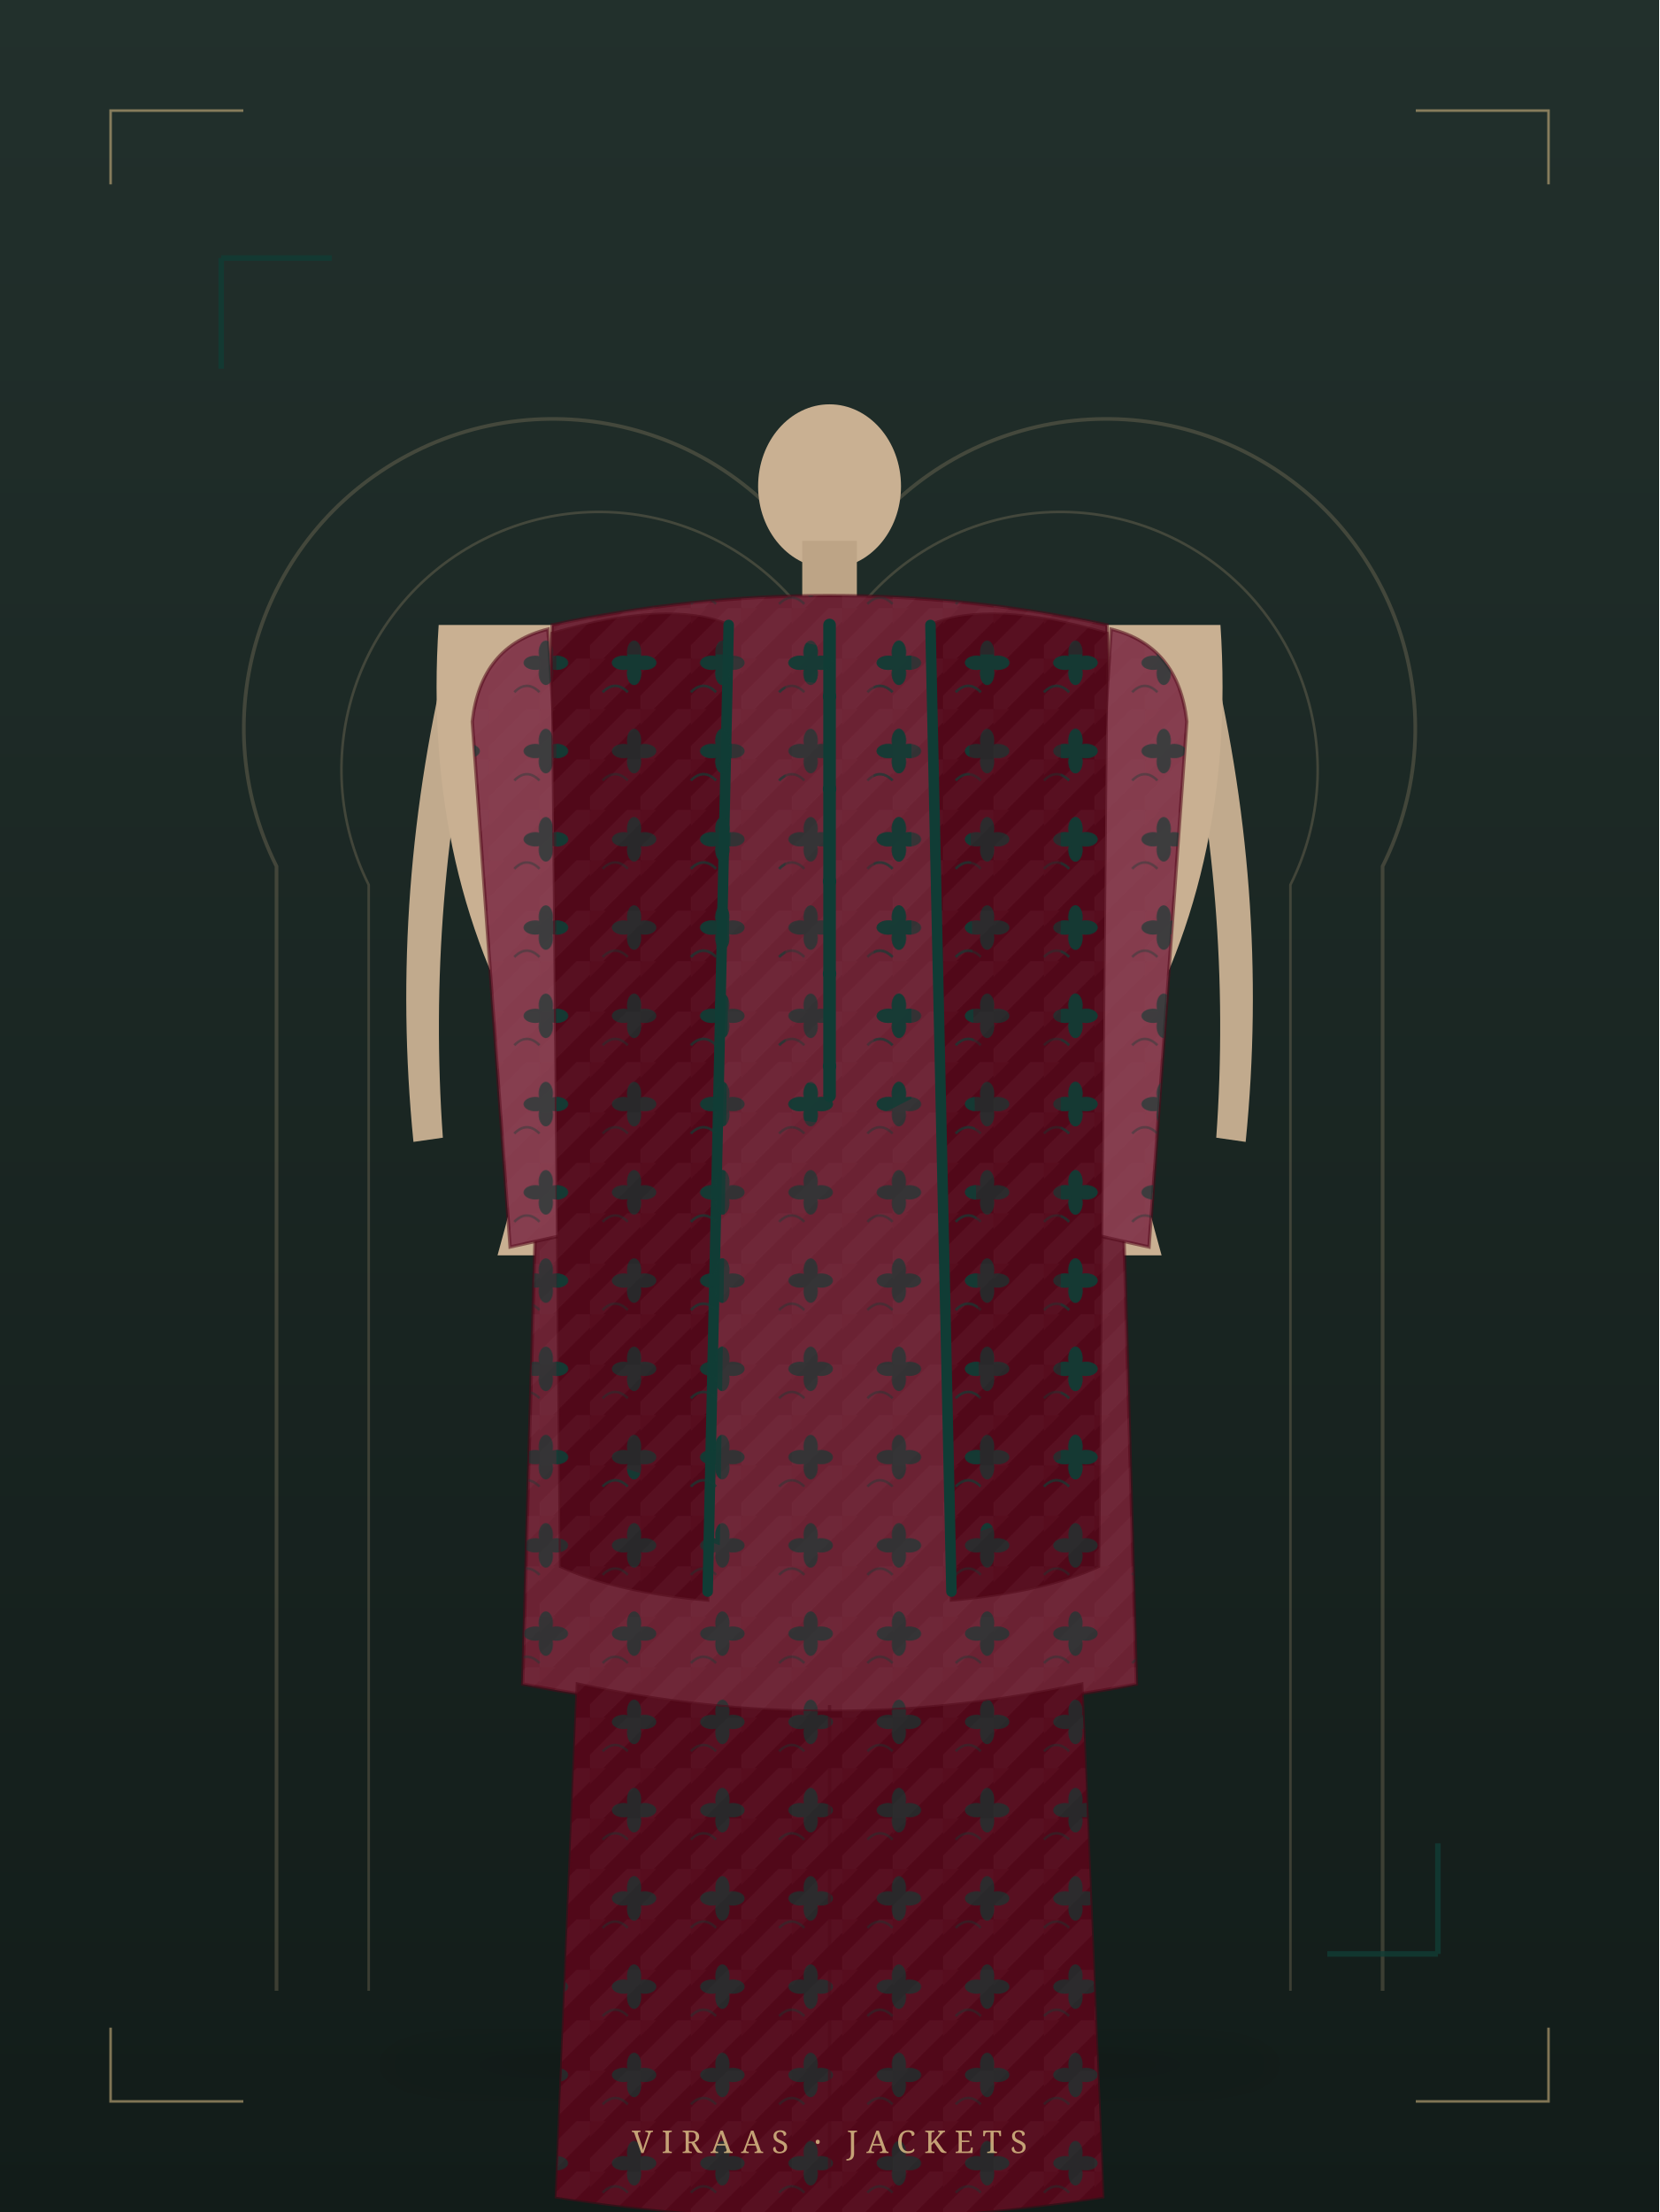
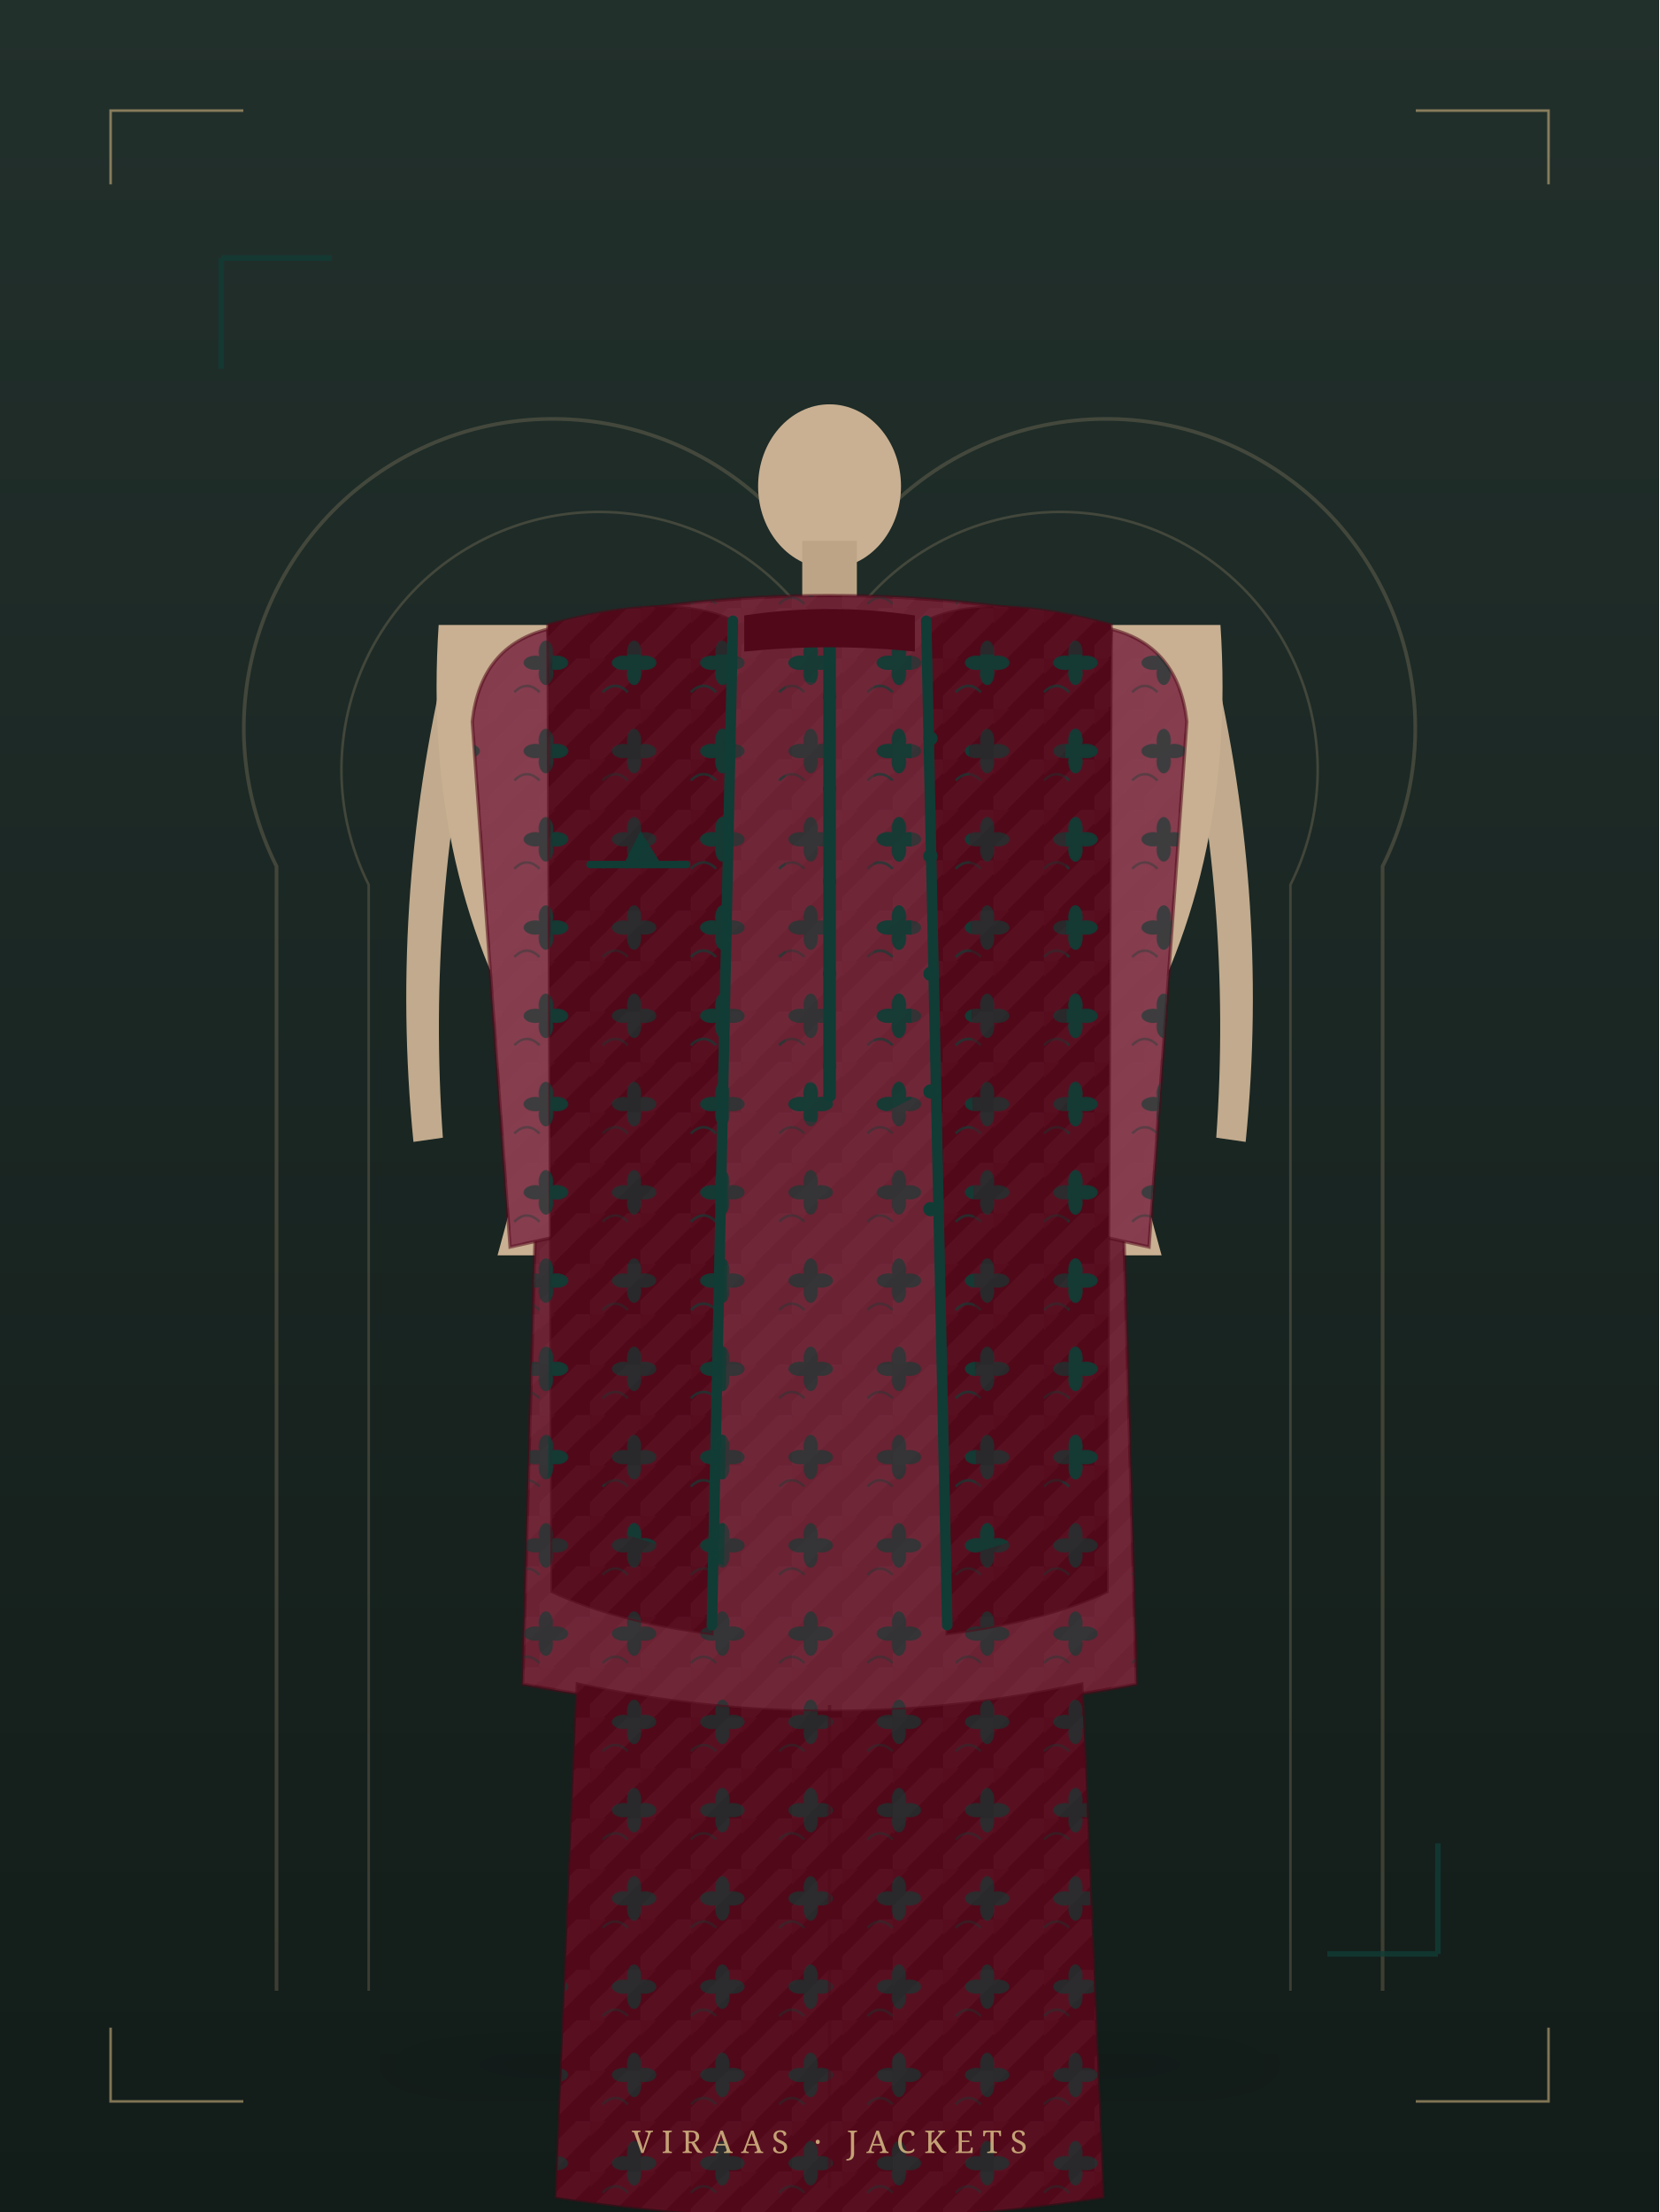
<svg xmlns="http://www.w3.org/2000/svg" viewBox="0 0 900 1200" width="900" height="1200">
  <defs>
    <pattern id="f-vit3c0r" patternUnits="userSpaceOnUse" width="24" height="24">
      <path d="M-8 32 L32 -8" stroke="#934a5b" stroke-width="9" opacity="0.12" />
      <path d="M-8 12 L12 -8" stroke="#934a5b" stroke-width="5" opacity="0.08" />
    </pattern>
    <pattern id="k-vit3c0r" patternUnits="userSpaceOnUse" width="42" height="42">
      <g opacity="0.85">
        <g fill="#103C35">
          <ellipse cx="21" cy="15" rx="3.4" ry="5.6" />
          <ellipse cx="21" cy="25" rx="3.4" ry="5.6" />
          <ellipse cx="16" cy="20" rx="5.6" ry="3.4" />
          <ellipse cx="26" cy="20" rx="5.6" ry="3.4" />
        </g>
        <circle cx="21" cy="20" r="2.6" fill="#103C35" />
        <path d="M6 34 q6 -6 12 0" stroke="#103C35" stroke-width="1.2" fill="none" opacity="0.6" />
      </g>
    </pattern>
    <linearGradient id="bgD" x1="0" y1="0" x2="0" y2="1">
      <stop offset="0%" stop-color="#22302C" />
      <stop offset="100%" stop-color="#121C19" />
    </linearGradient>
    <filter id="soft">
      <feGaussianBlur stdDeviation="14" />
    </filter>
    <filter id="soft2">
      <feGaussianBlur stdDeviation="5" />
    </filter>
  </defs>
  <rect width="900" height="1200" fill="url(#bgD)" />
  <ellipse cx="450" cy="1120" rx="250" ry="16" fill="#000" opacity="0.10" filter="url(#soft)" />
  <g opacity="0.30" stroke="#9A8A6A" fill="none" stroke-width="2">
    <path d="M150 1080 V470 A150 150 0 0 1 450 320 A150 150 0 0 1 750 470 V1080" />
    <path d="M200 1080 V480 A100 100 0 0 1 450 355 A100 100 0 0 1 700 480 V1080" stroke-width="1.4" />
  </g>
  <g transform="translate(450 640) scale(1.14) translate(-450 -560)">
    <g>
      <ellipse cx="450" cy="230" rx="34" ry="39" fill="#C9B092" />
      <path d="M437 256 h26 v46 h-26z" fill="#bda486" />
      <path d="M270 302 q-30 120 -18 240 l14 -2 q-8 -112 18 -224z" fill="#C9B092" opacity="0.95" />
      <path d="M630 302 q30 120 18 240 l-14 -2 q8 -112 -18 -224z" fill="#C9B092" opacity="0.95" />
      <path d="M264 296 Q256 416 312 506 Q306 546 292 596 L608 596 Q594 546 588 506 Q644 416 636 296 Z" fill="#C9B092" />
    </g>
    <clipPath id="cc-vit3c0r-1">
      <path d="M318 296 Q450 268 582 296 L596 800 Q450 828 304 800 Z" />
    </clipPath>
    <path d="M318 296 Q450 268 582 296 L596 800 Q450 828 304 800 Z" fill="#6B2233" stroke="#510819" stroke-width="1.6" stroke-opacity="0.55" />
    <g clip-path="url(#cc-vit3c0r-1)">
      <path d="M318 296 Q450 268 582 296 L596 800 Q450 828 304 800 Z" fill="url(#f-vit3c0r)" />
      <path d="M318 296 Q450 268 582 296 L596 800 Q450 828 304 800 Z" fill="url(#k-vit3c0r)" opacity="0.72" />
    </g>
    <path d="M450 296 V520" fill="none" stroke="#103C35" stroke-width="6" stroke-linecap="round" />
    <g>
      <circle cx="450" cy="330" r="3.2" fill="#103C35" />
      <circle cx="450" cy="374" r="3.2" fill="#103C35" />
      <circle cx="450" cy="418" r="3.2" fill="#103C35" />
      <circle cx="450" cy="462" r="3.2" fill="#103C35" />
      <circle cx="450" cy="506" r="3.2" fill="#103C35" />
    </g>
    <clipPath id="cc-vit3c0r-2">
      <path d="M316 298 q-32 8 -36 44 l18 250 l36 -8 z" />
    </clipPath>
    <path d="M316 298 q-32 8 -36 44 l18 250 l36 -8 z" fill="#853c4d" stroke="#510819" stroke-width="1.6" stroke-opacity="0.55" />
    <g clip-path="url(#cc-vit3c0r-2)">
      <path d="M316 298 q-32 8 -36 44 l18 250 l36 -8 z" fill="url(#f-vit3c0r)" />
      <path d="M316 298 q-32 8 -36 44 l18 250 l36 -8 z" fill="url(#k-vit3c0r)" opacity="0.72" />
    </g>
    <clipPath id="cc-vit3c0r-3">
      <path d="M584 298 q32 8 36 44 l-18 250 l-36 -8 z" />
    </clipPath>
    <path d="M584 298 q32 8 36 44 l-18 250 l-36 -8 z" fill="#853c4d" stroke="#510819" stroke-width="1.6" stroke-opacity="0.55" />
    <g clip-path="url(#cc-vit3c0r-3)">
      <path d="M584 298 q32 8 36 44 l-18 250 l-36 -8 z" fill="url(#f-vit3c0r)" />
      <path d="M584 298 q32 8 36 44 l-18 250 l-36 -8 z" fill="url(#k-vit3c0r)" opacity="0.72" />
    </g>
    <path d="M420 306 q30 18 60 0 l0 210 q-30 16 -60 0z" fill="none" stroke="url(#k-vit3c0r)" stroke-width="18" stroke-linecap="round" opacity="0.95" />
    <clipPath id="cc-vit3c0r-4">
      <path d="M330 800 Q450 826 570 800 L580 1044 Q450 1064 320 1044 Z" />
    </clipPath>
    <path d="M330 800 Q450 826 570 800 L580 1044 Q450 1064 320 1044 Z" fill="#510819" stroke="#510819" stroke-width="1.6" stroke-opacity="0.55" />
    <g clip-path="url(#cc-vit3c0r-4)">
      <path d="M330 800 Q450 826 570 800 L580 1044 Q450 1064 320 1044 Z" fill="url(#f-vit3c0r)" />
      <path d="M330 800 Q450 826 570 800 L580 1044 Q450 1064 320 1044 Z" fill="url(#k-vit3c0r)" opacity="0.72" />
    </g>
    <g stroke="#510819" stroke-width="1.6" opacity="0.5" fill="none">
      <path d="M450 810 V1040" />
    </g>
    <g fill="#2A2E2C" opacity="0.95">
      <path d="M392 1062 q-16 18 6 24 h46 q10 -12 -4 -24z" />
      <path d="M508 1062 q16 18 -6 24 h-46 q-10 -12 4 -24z" />
    </g>
    <clipPath id="cc-vit3c0r-5">
-       <path d="M318 300 Q374 284 402 296 L392 760 Q348 756 322 744 Z" />
+       <path d="M316 296 Q374 280 404 294 L394 776 Q348 770 318 756 Z" />
    </clipPath>
-     <path d="M318 300 Q374 284 402 296 L392 760 Q348 756 322 744 Z" fill="#510819" stroke="#510819" stroke-width="1.6" stroke-opacity="0.55" />
+     <path d="M316 296 Q374 280 404 294 L394 776 Q348 770 318 756 Z" fill="#510819" stroke="#510819" stroke-width="1.6" stroke-opacity="0.55" />
    <g clip-path="url(#cc-vit3c0r-5)">
-       <path d="M318 300 Q374 284 402 296 L392 760 Q348 756 322 744 Z" fill="url(#f-vit3c0r)" />
-       <path d="M318 300 Q374 284 402 296 L392 760 Q348 756 322 744 Z" fill="url(#k-vit3c0r)" opacity="0.72" />
+       <path d="M316 296 Q374 280 404 294 L394 776 Q348 770 318 756 Z" fill="url(#f-vit3c0r)" />
+       <path d="M316 296 Q374 280 404 294 L394 776 Q348 770 318 756 Z" fill="url(#k-vit3c0r)" opacity="0.72" />
    </g>
    <clipPath id="cc-vit3c0r-6">
-       <path d="M582 300 Q526 284 498 296 L508 760 Q552 756 578 744 Z" />
+       <path d="M584 296 Q526 280 496 294 L506 776 Q552 770 582 756 Z" />
    </clipPath>
-     <path d="M582 300 Q526 284 498 296 L508 760 Q552 756 578 744 Z" fill="#510819" stroke="#510819" stroke-width="1.6" stroke-opacity="0.55" />
+     <path d="M584 296 Q526 280 496 294 L506 776 Q552 770 582 756 Z" fill="#510819" stroke="#510819" stroke-width="1.6" stroke-opacity="0.55" />
    <g clip-path="url(#cc-vit3c0r-6)">
-       <path d="M582 300 Q526 284 498 296 L508 760 Q552 756 578 744 Z" fill="url(#f-vit3c0r)" />
-       <path d="M582 300 Q526 284 498 296 L508 760 Q552 756 578 744 Z" fill="url(#k-vit3c0r)" opacity="0.72" />
+       <path d="M584 296 Q526 280 496 294 L506 776 Q552 770 582 756 Z" fill="url(#f-vit3c0r)" />
+       <path d="M584 296 Q526 280 496 294 L506 776 Q552 770 582 756 Z" fill="url(#k-vit3c0r)" opacity="0.72" />
    </g>
-     <path d="M402 296 L392 756" fill="none" stroke="#103C35" stroke-width="5" stroke-linecap="round" />
-     <path d="M498 296 L508 756" fill="none" stroke="#103C35" stroke-width="5" stroke-linecap="round" />
-     <path d="M330 320 L394 320 L388 720 L330 700 Z" fill="none" stroke="url(#k-vit3c0r)" stroke-width="20" stroke-linecap="round" opacity="0.95" />
-     <path d="M570 320 L506 320 L512 720 L570 700 Z" fill="none" stroke="url(#k-vit3c0r)" stroke-width="20" stroke-linecap="round" opacity="0.95" />
+     <path d="M410 292 q40 -6 80 0 v16 q-40 -4 -80 0z" fill="#510819" stroke="#510819" stroke-width="1.2" />
+     <path d="M404 294 L394 772" fill="none" stroke="#103C35" stroke-width="5" stroke-linecap="round" />
+     <path d="M496 294 L506 772" fill="none" stroke="#103C35" stroke-width="5" stroke-linecap="round" />
+     <path d="M336 410 h46" stroke="#103C35" stroke-width="3.5" stroke-linecap="round" />
+     <path d="M352 410 l8 -16 l10 16z" fill="#103C35" opacity="0.95" />
+     <g>
+       <circle cx="498" cy="350" r="3.4" fill="#103C35" />
+       <circle cx="498" cy="406" r="3.4" fill="#103C35" />
+       <circle cx="498" cy="462" r="3.4" fill="#103C35" />
+       <circle cx="498" cy="518" r="3.4" fill="#103C35" />
+       <circle cx="498" cy="574" r="3.4" fill="#103C35" />
+     </g>
+     <path d="M328 320 L394 320 L390 730 L326 710 Z" fill="none" stroke="url(#k-vit3c0r)" stroke-width="20" stroke-linecap="round" opacity="0.95" />
+     <path d="M572 320 L506 320 L510 730 L574 710 Z" fill="none" stroke="url(#k-vit3c0r)" stroke-width="20" stroke-linecap="round" opacity="0.95" />
  </g>
  <g fill="none" stroke="#103C35" stroke-width="3" opacity="0.8">
    <path d="M120 140 h60 M120 140 v60" />
    <path d="M720 1060 h60 M780 1000 v60" />
  </g>
  <g fill="none" stroke="#D8BC85" opacity="0.55" stroke-width="1.4">
    <path d="M60 100 V60 H132" />
    <path d="M768 60 H840 V100" />
    <path d="M60 1100 V1140 H132" />
    <path d="M768 1140 H840 V1100" />
  </g>
  <text x="450" y="1168" text-anchor="middle" font-family="Georgia, serif" font-size="17" letter-spacing="4.6" fill="#D8BC85" opacity="0.85">VIRAAS · JACKETS</text>
</svg>
